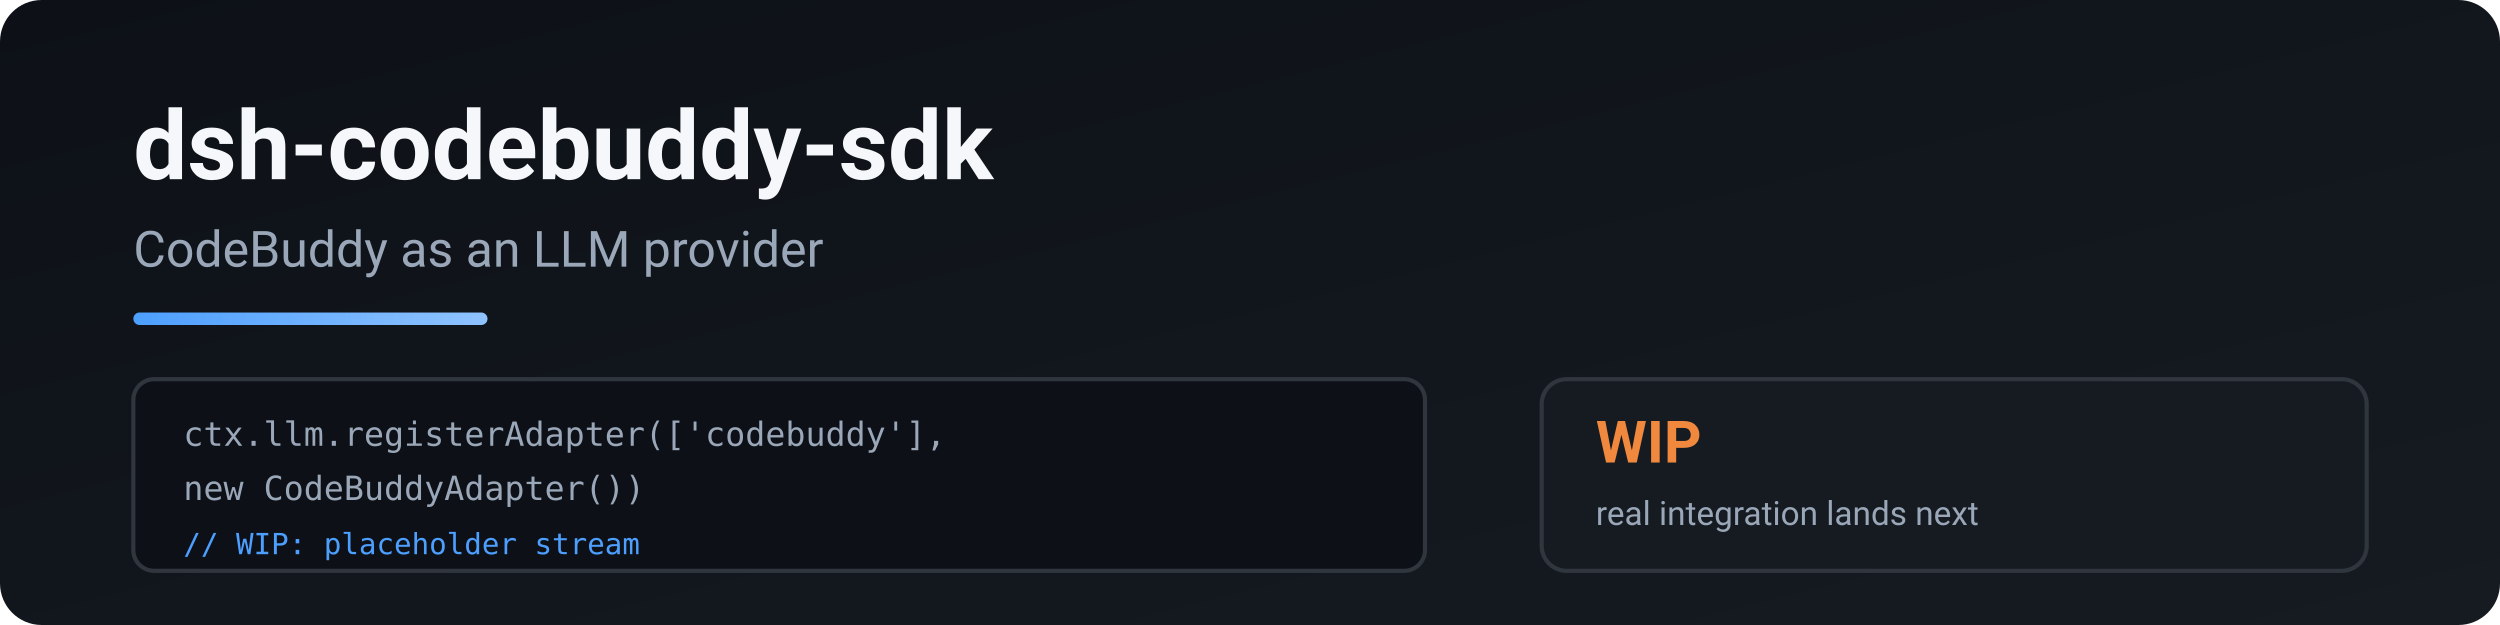
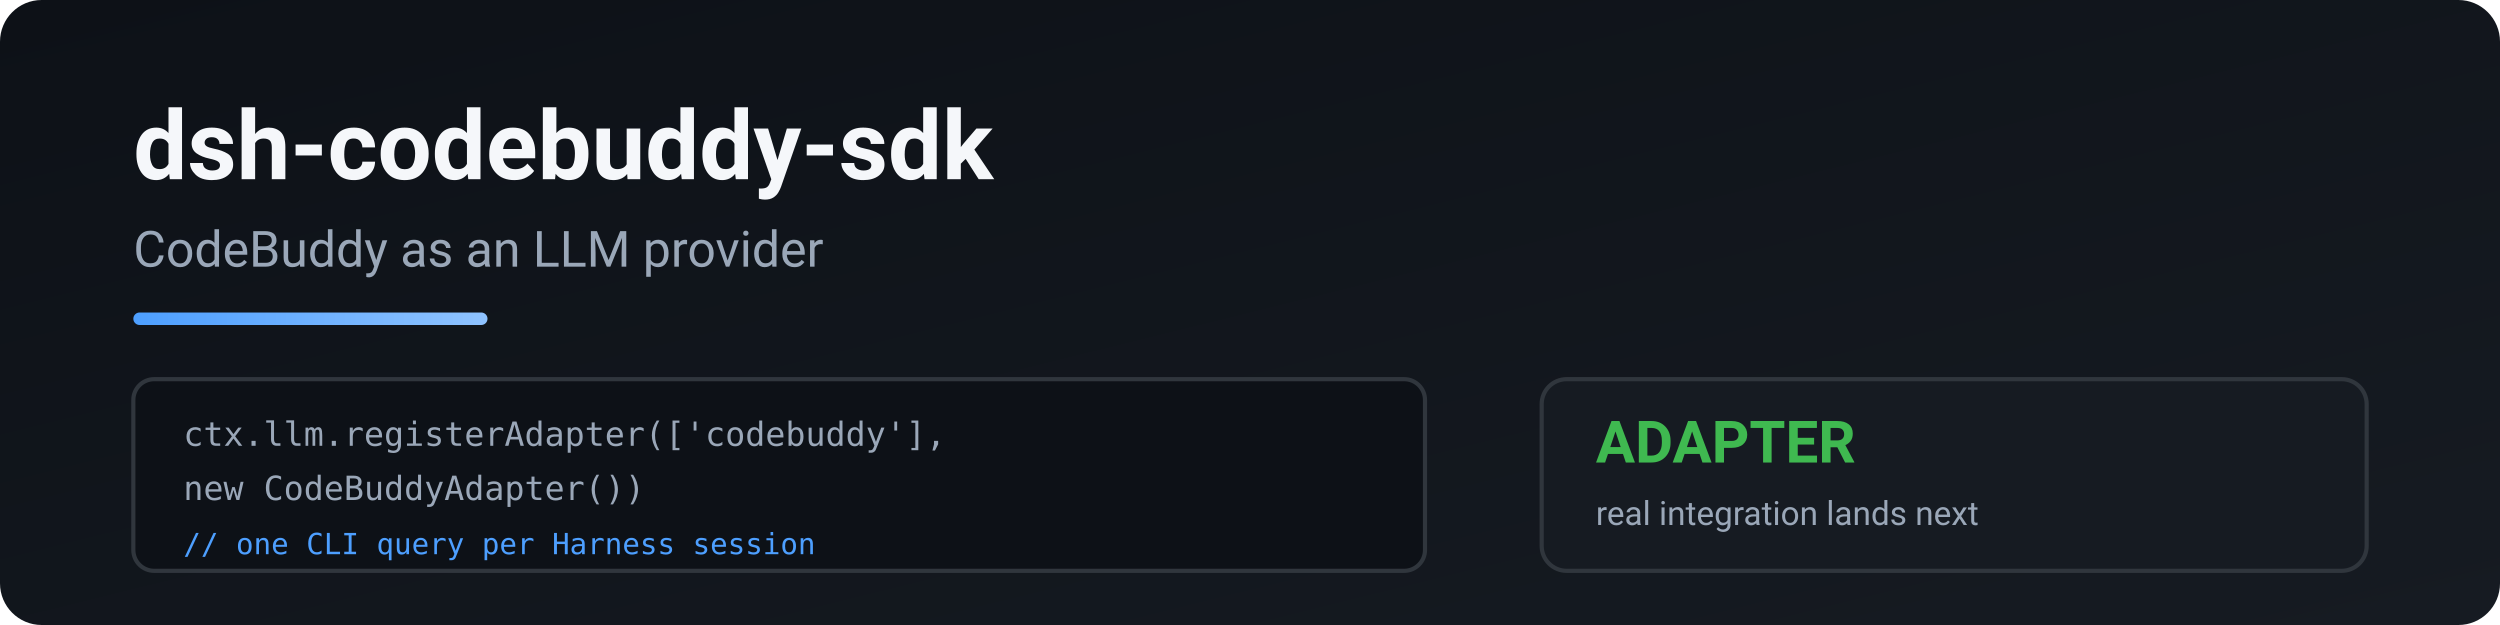
- <svg xmlns="http://www.w3.org/2000/svg" viewBox="0 0 1200 300" width="100%" role="img" aria-label="dsh-codebuddy-sdk — CodeBuddy as a DeepSeek Harness LLM provider (WIP)">
+ <svg xmlns="http://www.w3.org/2000/svg" viewBox="0 0 1200 300" width="100%" role="img" aria-label="dsh-codebuddy-sdk — CodeBuddy as a DeepSeek Harness LLM provider">
  <defs>
    <linearGradient id="bg" x1="0" y1="0" x2="1" y2="1">
      <stop offset="0" stop-color="#0d1117" />
      <stop offset="1" stop-color="#161b22" />
    </linearGradient>
    <linearGradient id="accent" x1="0" y1="0" x2="1" y2="0">
      <stop offset="0" stop-color="#4d9fff" />
      <stop offset="1" stop-color="#8fc3ff" />
    </linearGradient>
  </defs>
  <rect width="1200" height="300" rx="20" fill="url(#bg)" />
  <text x="64" y="86" font-family="-apple-system, BlinkMacSystemFont, Segoe UI, Roboto, sans-serif" font-size="46" font-weight="700" fill="#f5f7fa">dsh-codebuddy-sdk</text>
  <text x="64" y="128" font-family="-apple-system, BlinkMacSystemFont, Segoe UI, Roboto, sans-serif" font-size="24" fill="#9aa7b8">CodeBuddy as an LLM provider</text>
  <rect x="64" y="150" width="170" height="6" rx="3" fill="url(#accent)" />
  <rect x="64" y="182" width="620" height="92" rx="10" fill="#0d1117" stroke="#30363d" stroke-width="2" />
  <text x="88" y="214" font-family="ui-monospace, SFMono-Regular, Menlo, monospace" font-size="16" fill="#9aa7b8">ctx.llm.registerAdapter(['codebuddy'],</text>
  <text x="88" y="240" font-family="ui-monospace, SFMono-Regular, Menlo, monospace" font-size="16" fill="#9aa7b8">  new CodeBuddyAdapter())</text>
-   <text x="88" y="266" font-family="ui-monospace, SFMono-Regular, Menlo, monospace" font-size="14" fill="#4d9fff">// WIP: placeholder stream</text>
+   <text x="88" y="266" font-family="ui-monospace, SFMono-Regular, Menlo, monospace" font-size="14" fill="#4d9fff">// one CLI query per Harness session</text>
  <rect x="740" y="182" width="396" height="92" rx="12" fill="#161b22" stroke="#30363d" stroke-width="2" />
-   <text x="766" y="222" font-family="-apple-system, BlinkMacSystemFont, Segoe UI, Roboto, sans-serif" font-size="28" font-weight="700" fill="#f0883e">WIP</text>
+   <text x="766" y="222" font-family="-apple-system, BlinkMacSystemFont, Segoe UI, Roboto, sans-serif" font-size="28" font-weight="700" fill="#3fb950">ADAPTER</text>
  <text x="766" y="252" font-family="-apple-system, BlinkMacSystemFont, Segoe UI, Roboto, sans-serif" font-size="16" fill="#9aa7b8">real integration lands next</text>
</svg>
